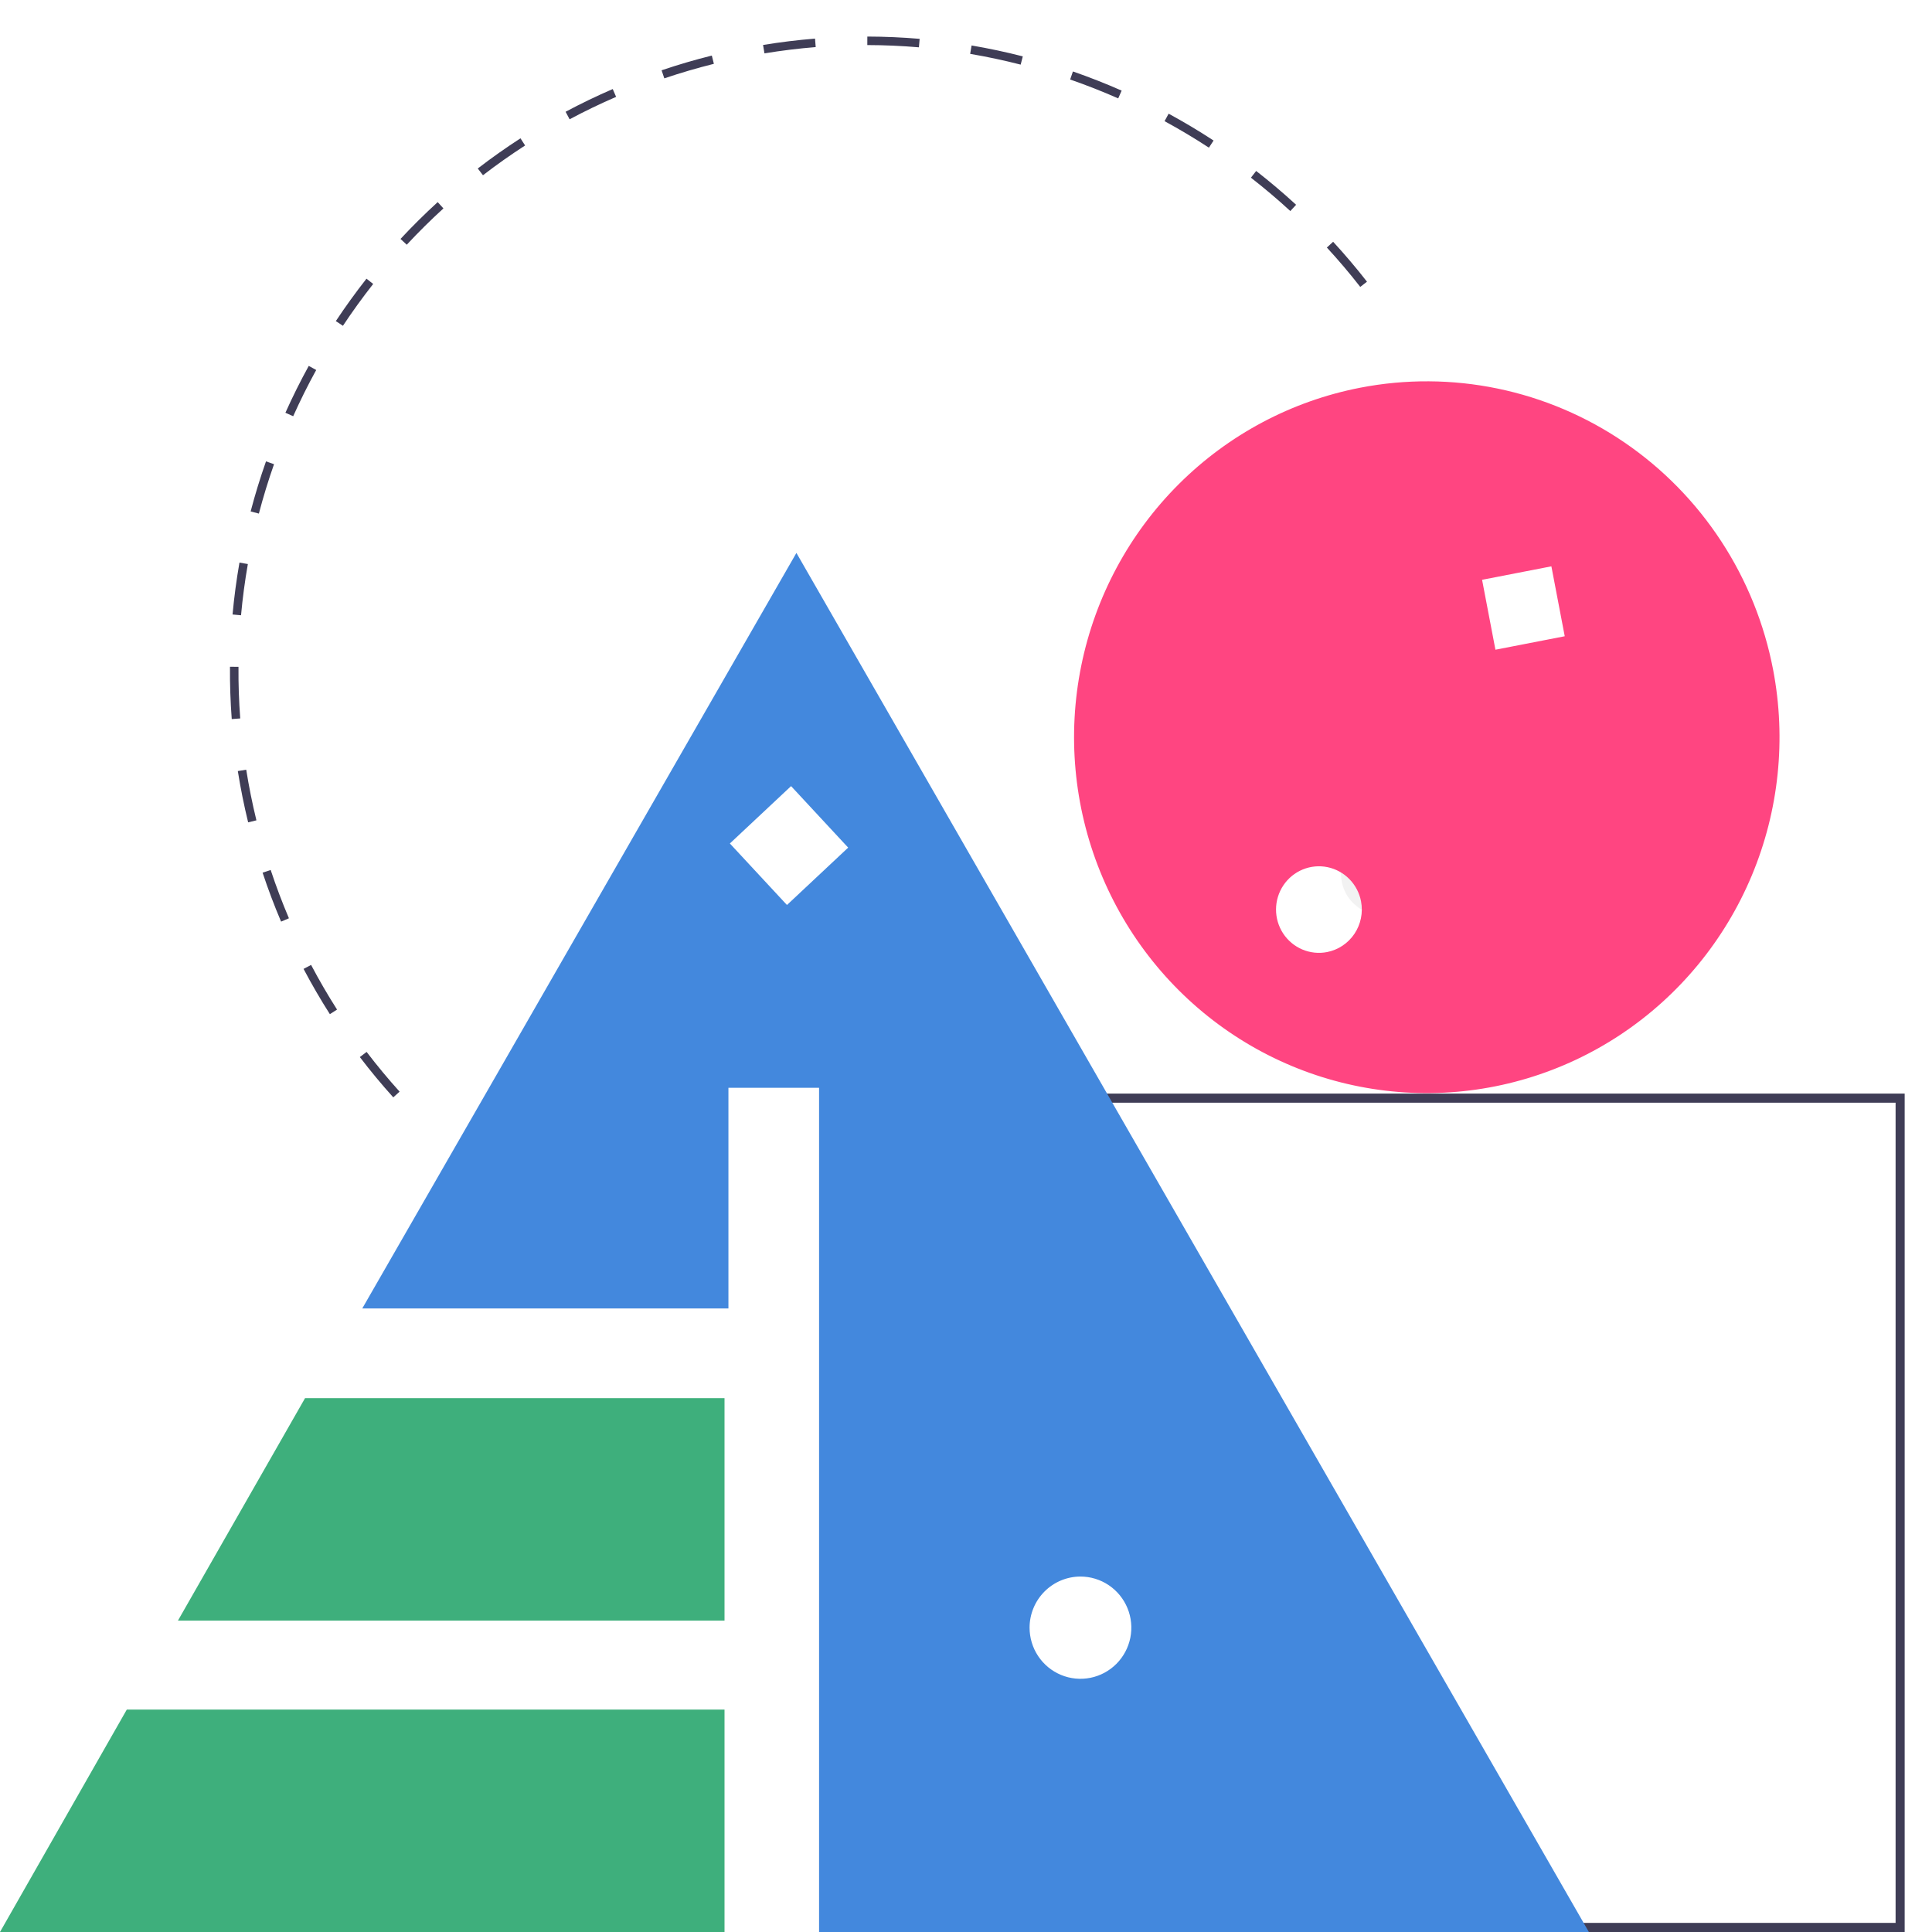
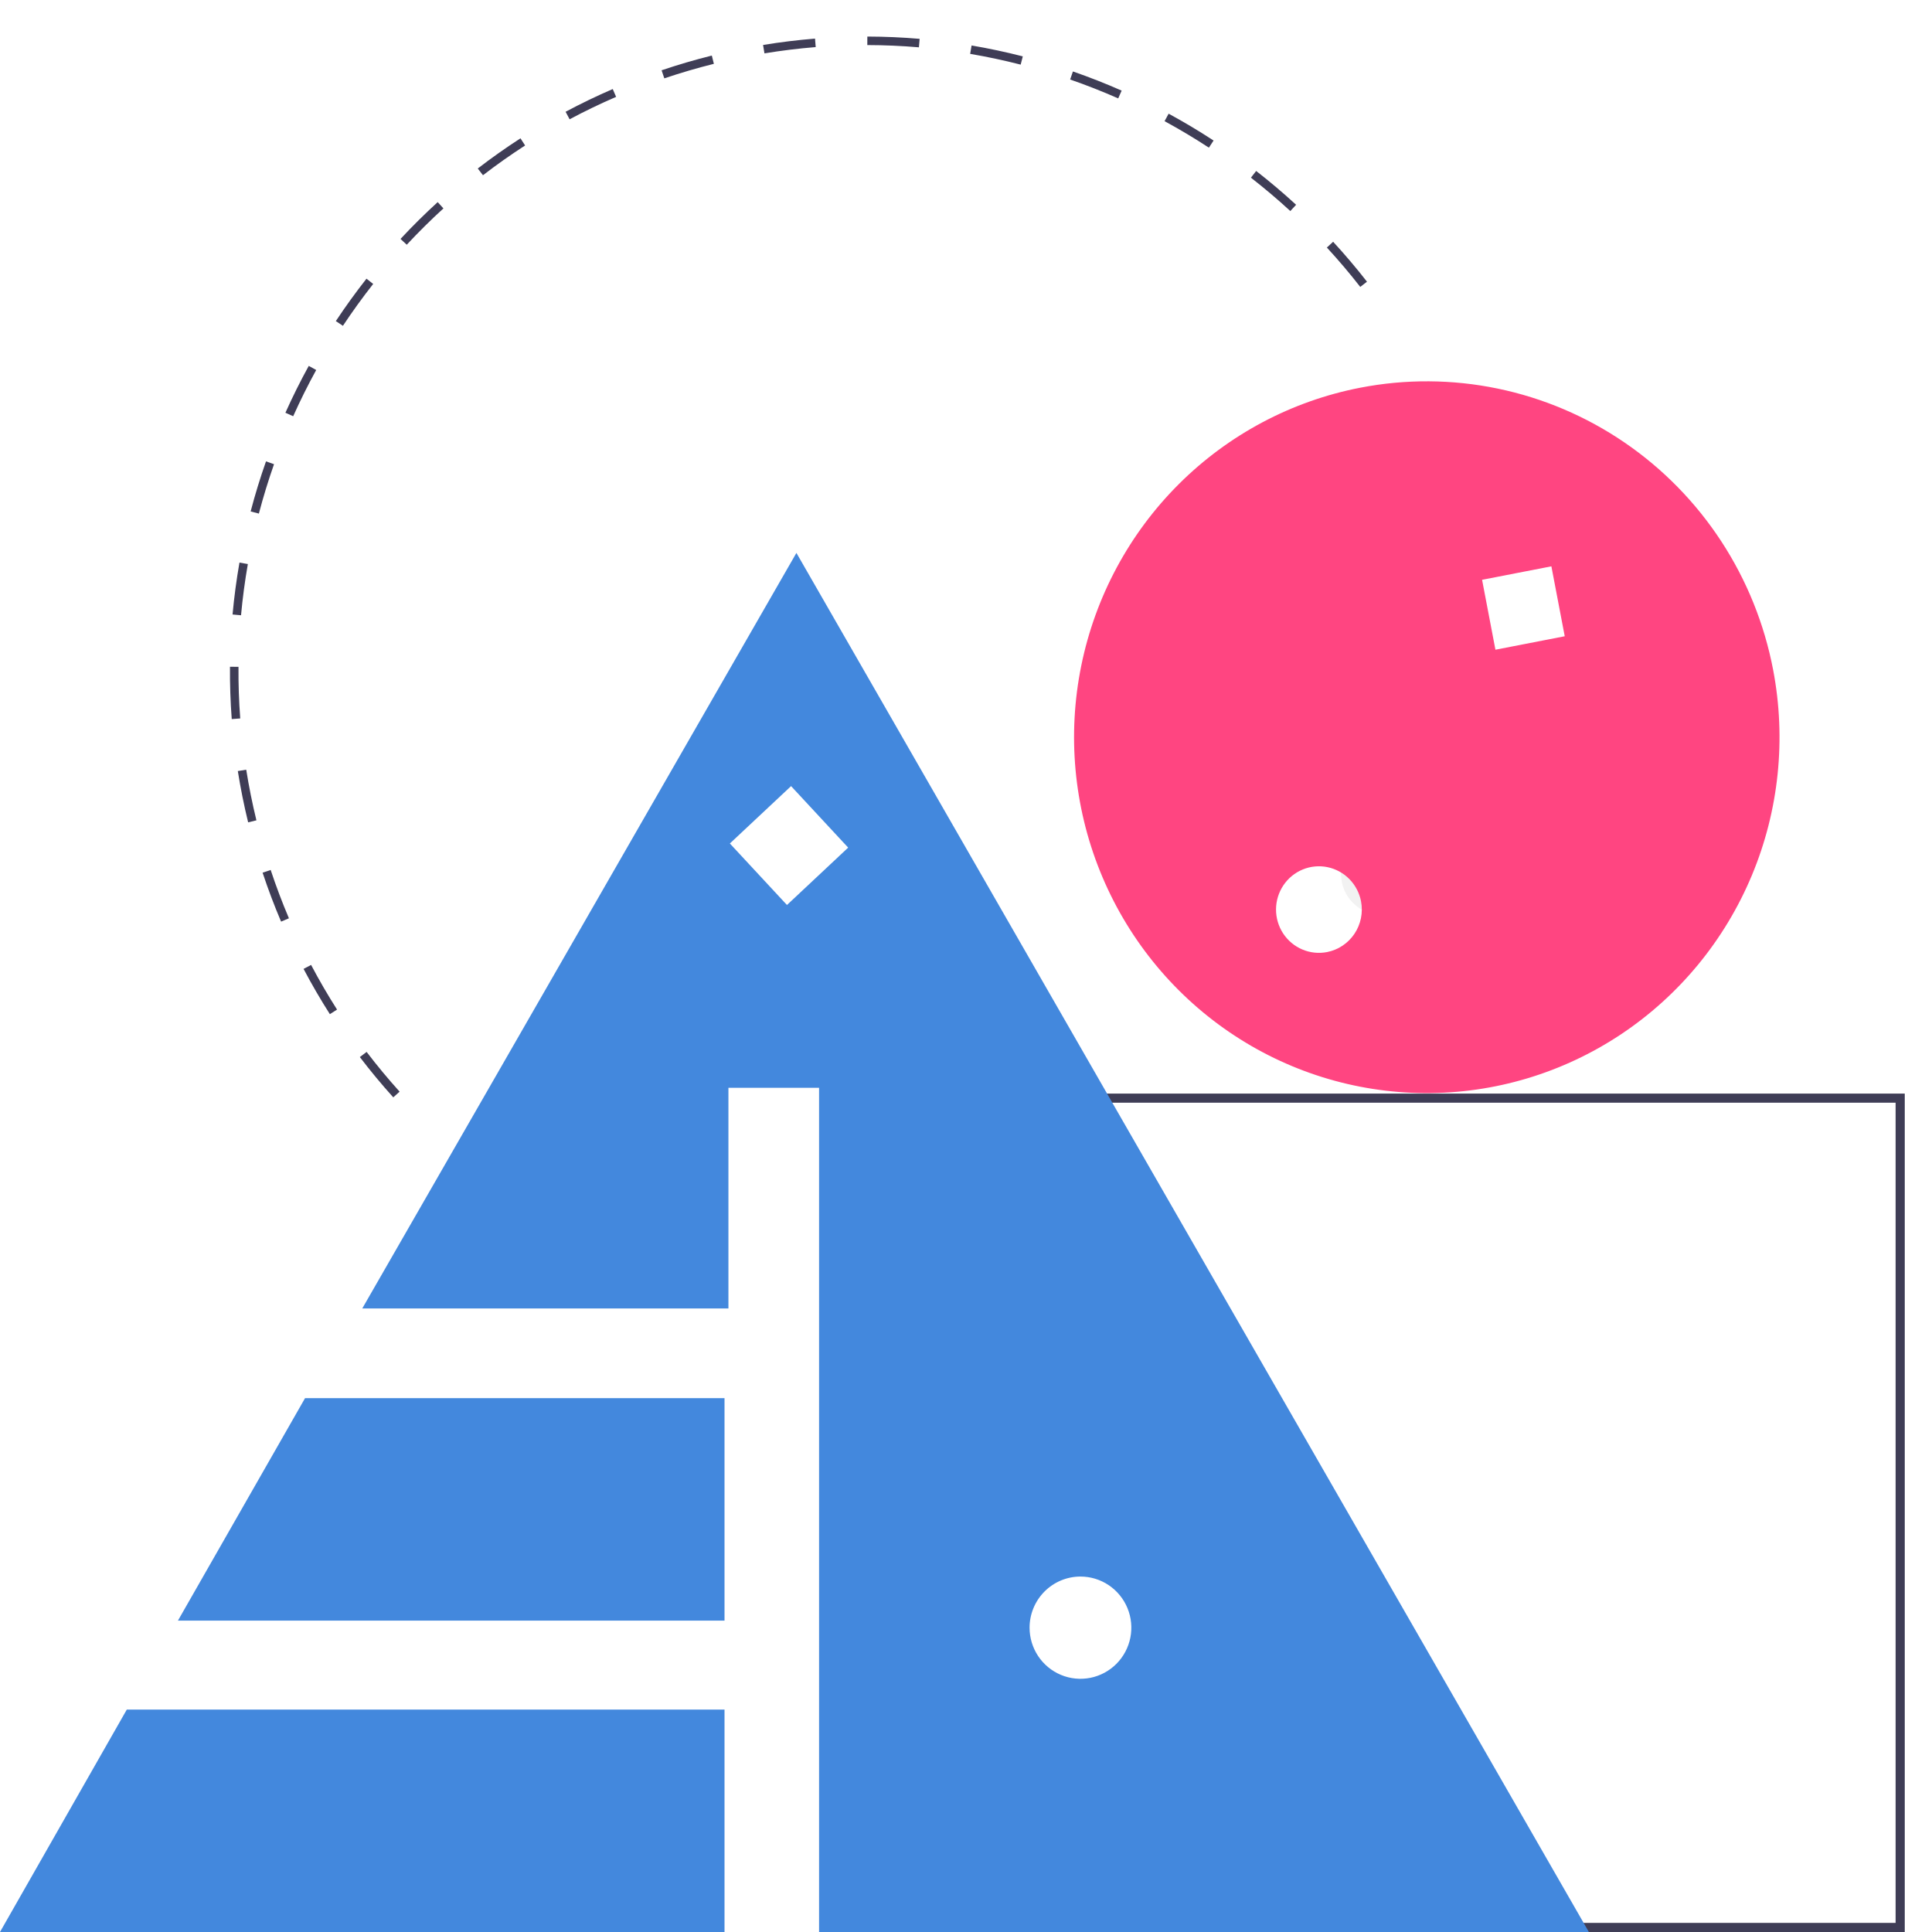
<svg xmlns="http://www.w3.org/2000/svg" width="209" height="212" viewBox="0 0 209 212" fill="none">
  <path d="M90.5 211.5V120.5H208.5V211.5H90.5Z" stroke="#3F3D56" />
  <path d="M159 88.566V80.895H149.237V88.566H159Z" fill="#3F3D56" />
-   <path d="M33.472 153.421H79.5V177.829H19.526L33.472 153.421Z" fill="#3EAF7C" />
-   <path d="M13.914 187.592H79.5V212H0L13.914 187.592Z" fill="#3EAF7C" />
+   <path d="M33.472 153.421H79.5V177.829H19.526L33.472 153.421Z" fill="#4388DD" />
+   <path d="M13.914 187.592H79.5V212H0L13.914 187.592Z" fill="#4388DD" />
  <path d="M43.153 120.414C41.875 118.997 40.641 117.509 39.485 115.993L40.228 115.427C41.368 116.923 42.586 118.39 43.847 119.788L43.153 120.414ZM36.196 111.284C35.17 109.676 34.199 108.005 33.309 106.318L34.136 105.882C35.013 107.547 35.971 109.195 36.984 110.781L36.196 111.284ZM30.844 101.13C30.098 99.378 29.415 97.57 28.814 95.758L29.701 95.463C30.294 97.252 30.968 99.035 31.703 100.764L30.844 101.13ZM28.136 90.016L27.228 90.237C26.775 88.381 26.394 86.487 26.096 84.608L27.018 84.461C27.313 86.316 27.689 88.184 28.136 90.016L28.136 90.016ZM26.36 78.835L25.428 78.905C25.285 77.003 25.22 75.072 25.235 73.165L26.169 73.172C26.154 75.054 26.219 76.959 26.36 78.835L26.36 78.835ZM26.448 67.514L25.518 67.429C25.691 65.529 25.946 63.613 26.276 61.732L27.196 61.894C26.87 63.749 26.619 65.64 26.448 67.514L26.448 67.514ZM149.259 31.484C148.104 30.001 146.871 28.547 145.595 27.163L146.282 26.529C147.576 27.933 148.825 29.407 149.996 30.91L149.259 31.484ZM28.406 56.356L27.503 56.119C27.986 54.275 28.553 52.427 29.188 50.626L30.069 50.937C29.443 52.713 28.884 54.536 28.406 56.356L28.406 56.356ZM141.586 23.158C140.202 21.885 138.747 20.653 137.262 19.497L137.836 18.76C139.341 19.931 140.816 21.18 142.219 22.47L141.586 23.158ZM32.171 45.673L31.318 45.291C32.098 43.55 32.959 41.821 33.879 40.15L34.697 40.6C33.79 42.248 32.94 43.955 32.171 45.673ZM132.651 16.203C131.076 15.172 129.439 14.194 127.786 13.296L128.232 12.475C129.907 13.385 131.567 14.376 133.163 15.421L132.651 16.203ZM37.629 35.75L36.85 35.235C37.903 33.645 39.035 32.079 40.214 30.58L40.949 31.158C39.785 32.637 38.668 34.182 37.629 35.75L37.629 35.75ZM122.699 10.797C120.977 10.038 119.202 9.34 117.425 8.724L117.73 7.841C119.532 8.466 121.331 9.172 123.076 9.943L122.699 10.797ZM44.632 26.854L43.948 26.218C45.247 24.821 46.62 23.462 48.027 22.178L48.657 22.869C47.268 24.135 45.914 25.476 44.632 26.854ZM111.997 7.091C110.172 6.623 108.306 6.226 106.454 5.911L106.61 4.99C108.488 5.309 110.379 5.712 112.229 6.186L111.997 7.091ZM52.996 19.229L52.425 18.489C53.935 17.326 55.513 16.212 57.112 15.178L57.619 15.963C56.041 16.982 54.485 18.081 52.996 19.229ZM100.831 5.193C98.957 5.033 97.052 4.949 95.169 4.945L95.171 4.011C97.08 4.015 99.011 4.1 100.911 4.262L100.831 5.193ZM62.502 13.089L62.062 12.265C63.742 11.367 65.482 10.528 67.234 9.771L67.605 10.629C65.876 11.376 64.159 12.203 62.502 13.089ZM89.506 5.167C87.634 5.318 85.742 5.55 83.882 5.856L83.73 4.934C85.615 4.624 87.533 4.389 89.431 4.236L89.506 5.167ZM72.894 8.598L72.595 7.713C74.398 7.103 76.258 6.558 78.106 6.097L78.332 7.004C76.508 7.459 74.674 7.996 72.894 8.598Z" fill="#3F3D56" />
  <path d="M174.342 212L130.865 136.337L121.11 119.363L98.586 80.156L87.389 60.671L76.192 80.156L53.667 119.363L43.912 136.337L39.75 143.579H79.929V119.363H89.875V212H174.342ZM118.556 172.996C119.66 172.996 120.739 173.325 121.658 173.942C122.576 174.558 123.291 175.434 123.714 176.459C124.137 177.484 124.247 178.612 124.032 179.7C123.816 180.789 123.284 181.788 122.504 182.573C121.723 183.357 120.728 183.892 119.645 184.108C118.562 184.325 117.439 184.214 116.419 183.789C115.399 183.364 114.527 182.645 113.914 181.723C113.3 180.8 112.973 179.716 112.973 178.606C112.974 177.119 113.563 175.693 114.61 174.641C115.656 173.589 117.076 172.998 118.556 172.996ZM86.352 99.305L80.087 92.556L86.803 86.261L93.068 93.01L86.352 99.305Z" fill="#4388DD" />
  <path d="M151.677 100.421C154.181 100.421 156.21 98.392 156.21 95.888C156.21 93.385 154.181 91.356 151.677 91.356C149.174 91.356 147.145 93.385 147.145 95.888C147.145 98.392 149.174 100.421 151.677 100.421Z" fill="#F2F2F2" />
  <path d="M149.238 42.547C141.721 44.008 134.803 47.686 129.357 53.114C123.912 58.542 120.184 65.478 118.645 73.045C117.106 80.611 117.826 88.468 120.712 95.621C123.599 102.775 128.523 108.904 134.862 113.234C141.201 117.564 148.67 119.9 156.325 119.947C163.98 119.993 171.476 117.749 177.867 113.497C184.257 109.244 189.254 103.175 192.226 96.058C195.199 88.94 196.012 81.092 194.564 73.508C193.603 68.472 191.668 63.676 188.87 59.395C186.071 55.114 182.465 51.431 178.256 48.556C174.047 45.681 169.318 43.67 164.339 42.639C159.36 41.608 154.229 41.577 149.238 42.547ZM145.613 104.472C144.699 104.649 143.753 104.549 142.895 104.185C142.037 103.82 141.306 103.207 140.793 102.422C140.281 101.638 140.01 100.718 140.016 99.779C140.021 98.84 140.303 97.923 140.825 97.145C141.347 96.367 142.086 95.763 142.948 95.409C143.81 95.054 144.757 94.966 145.669 95.155C146.581 95.344 147.417 95.801 148.071 96.469C148.726 97.138 149.169 97.987 149.345 98.909C149.58 100.146 149.319 101.426 148.619 102.469C147.919 103.512 146.838 104.232 145.613 104.472ZM171.695 69.816L164.091 71.294L162.626 63.622L170.23 62.144L171.695 69.816Z" fill="#FF4581" />
</svg>
